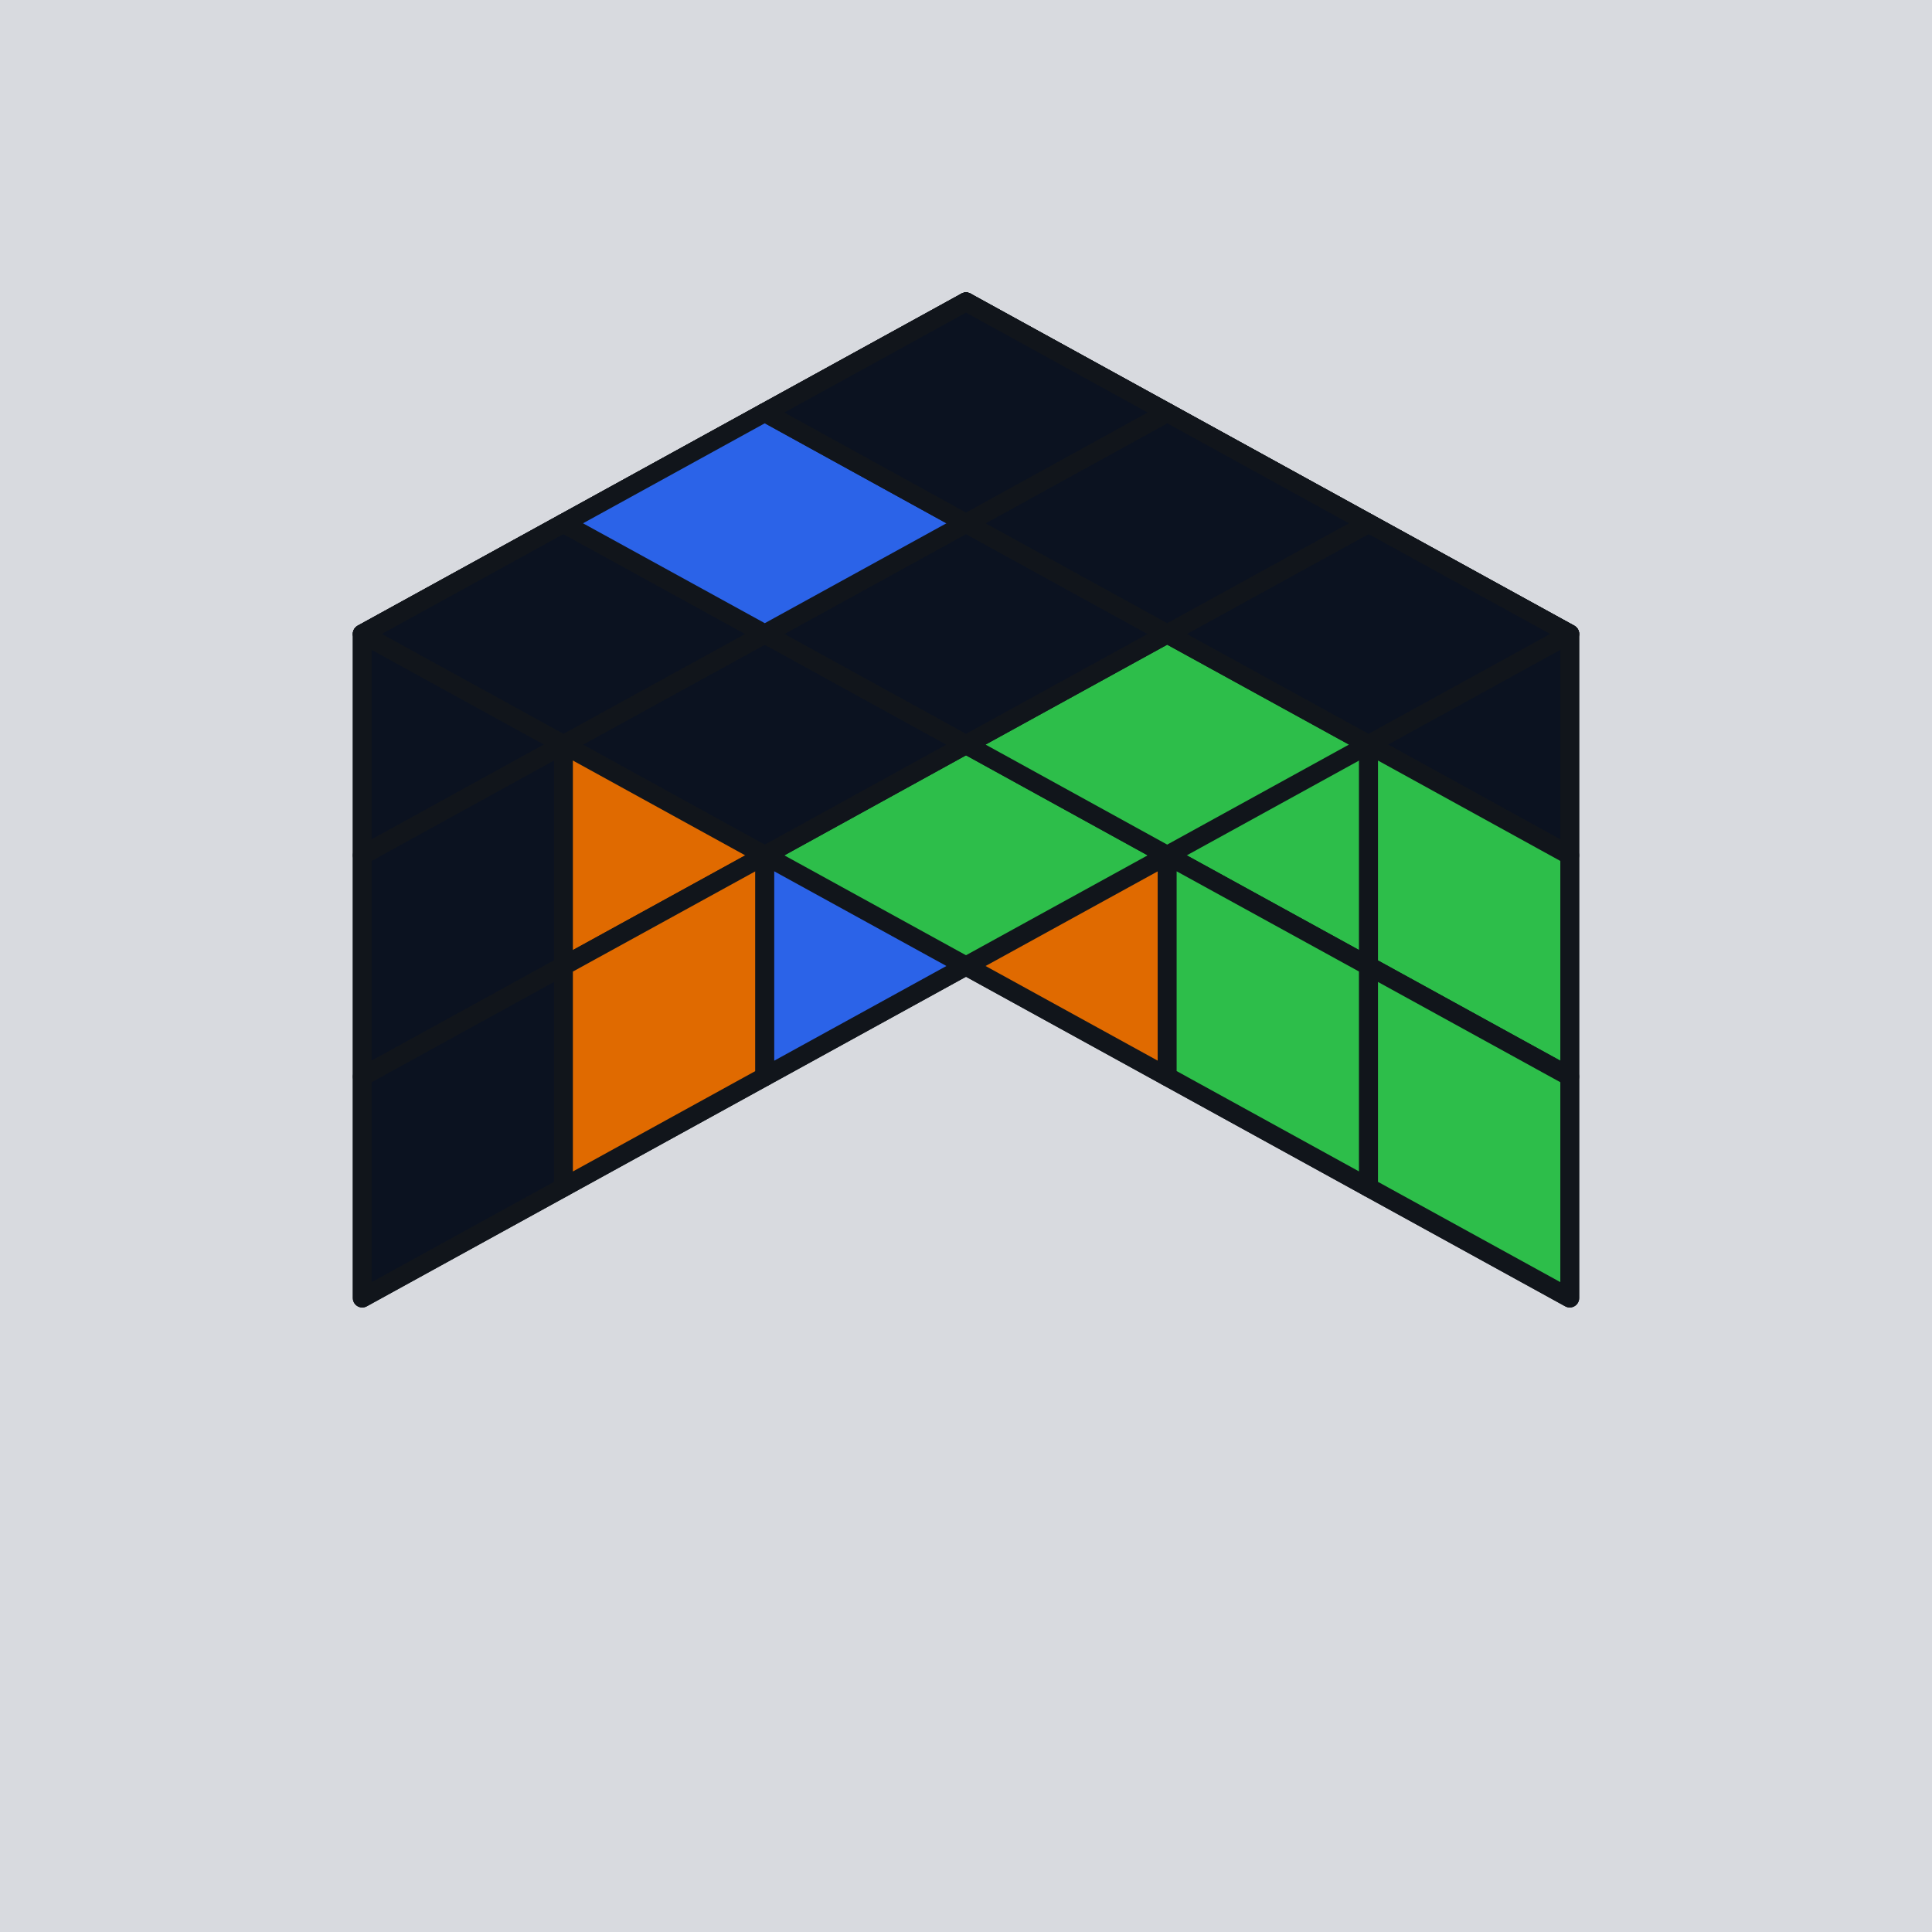
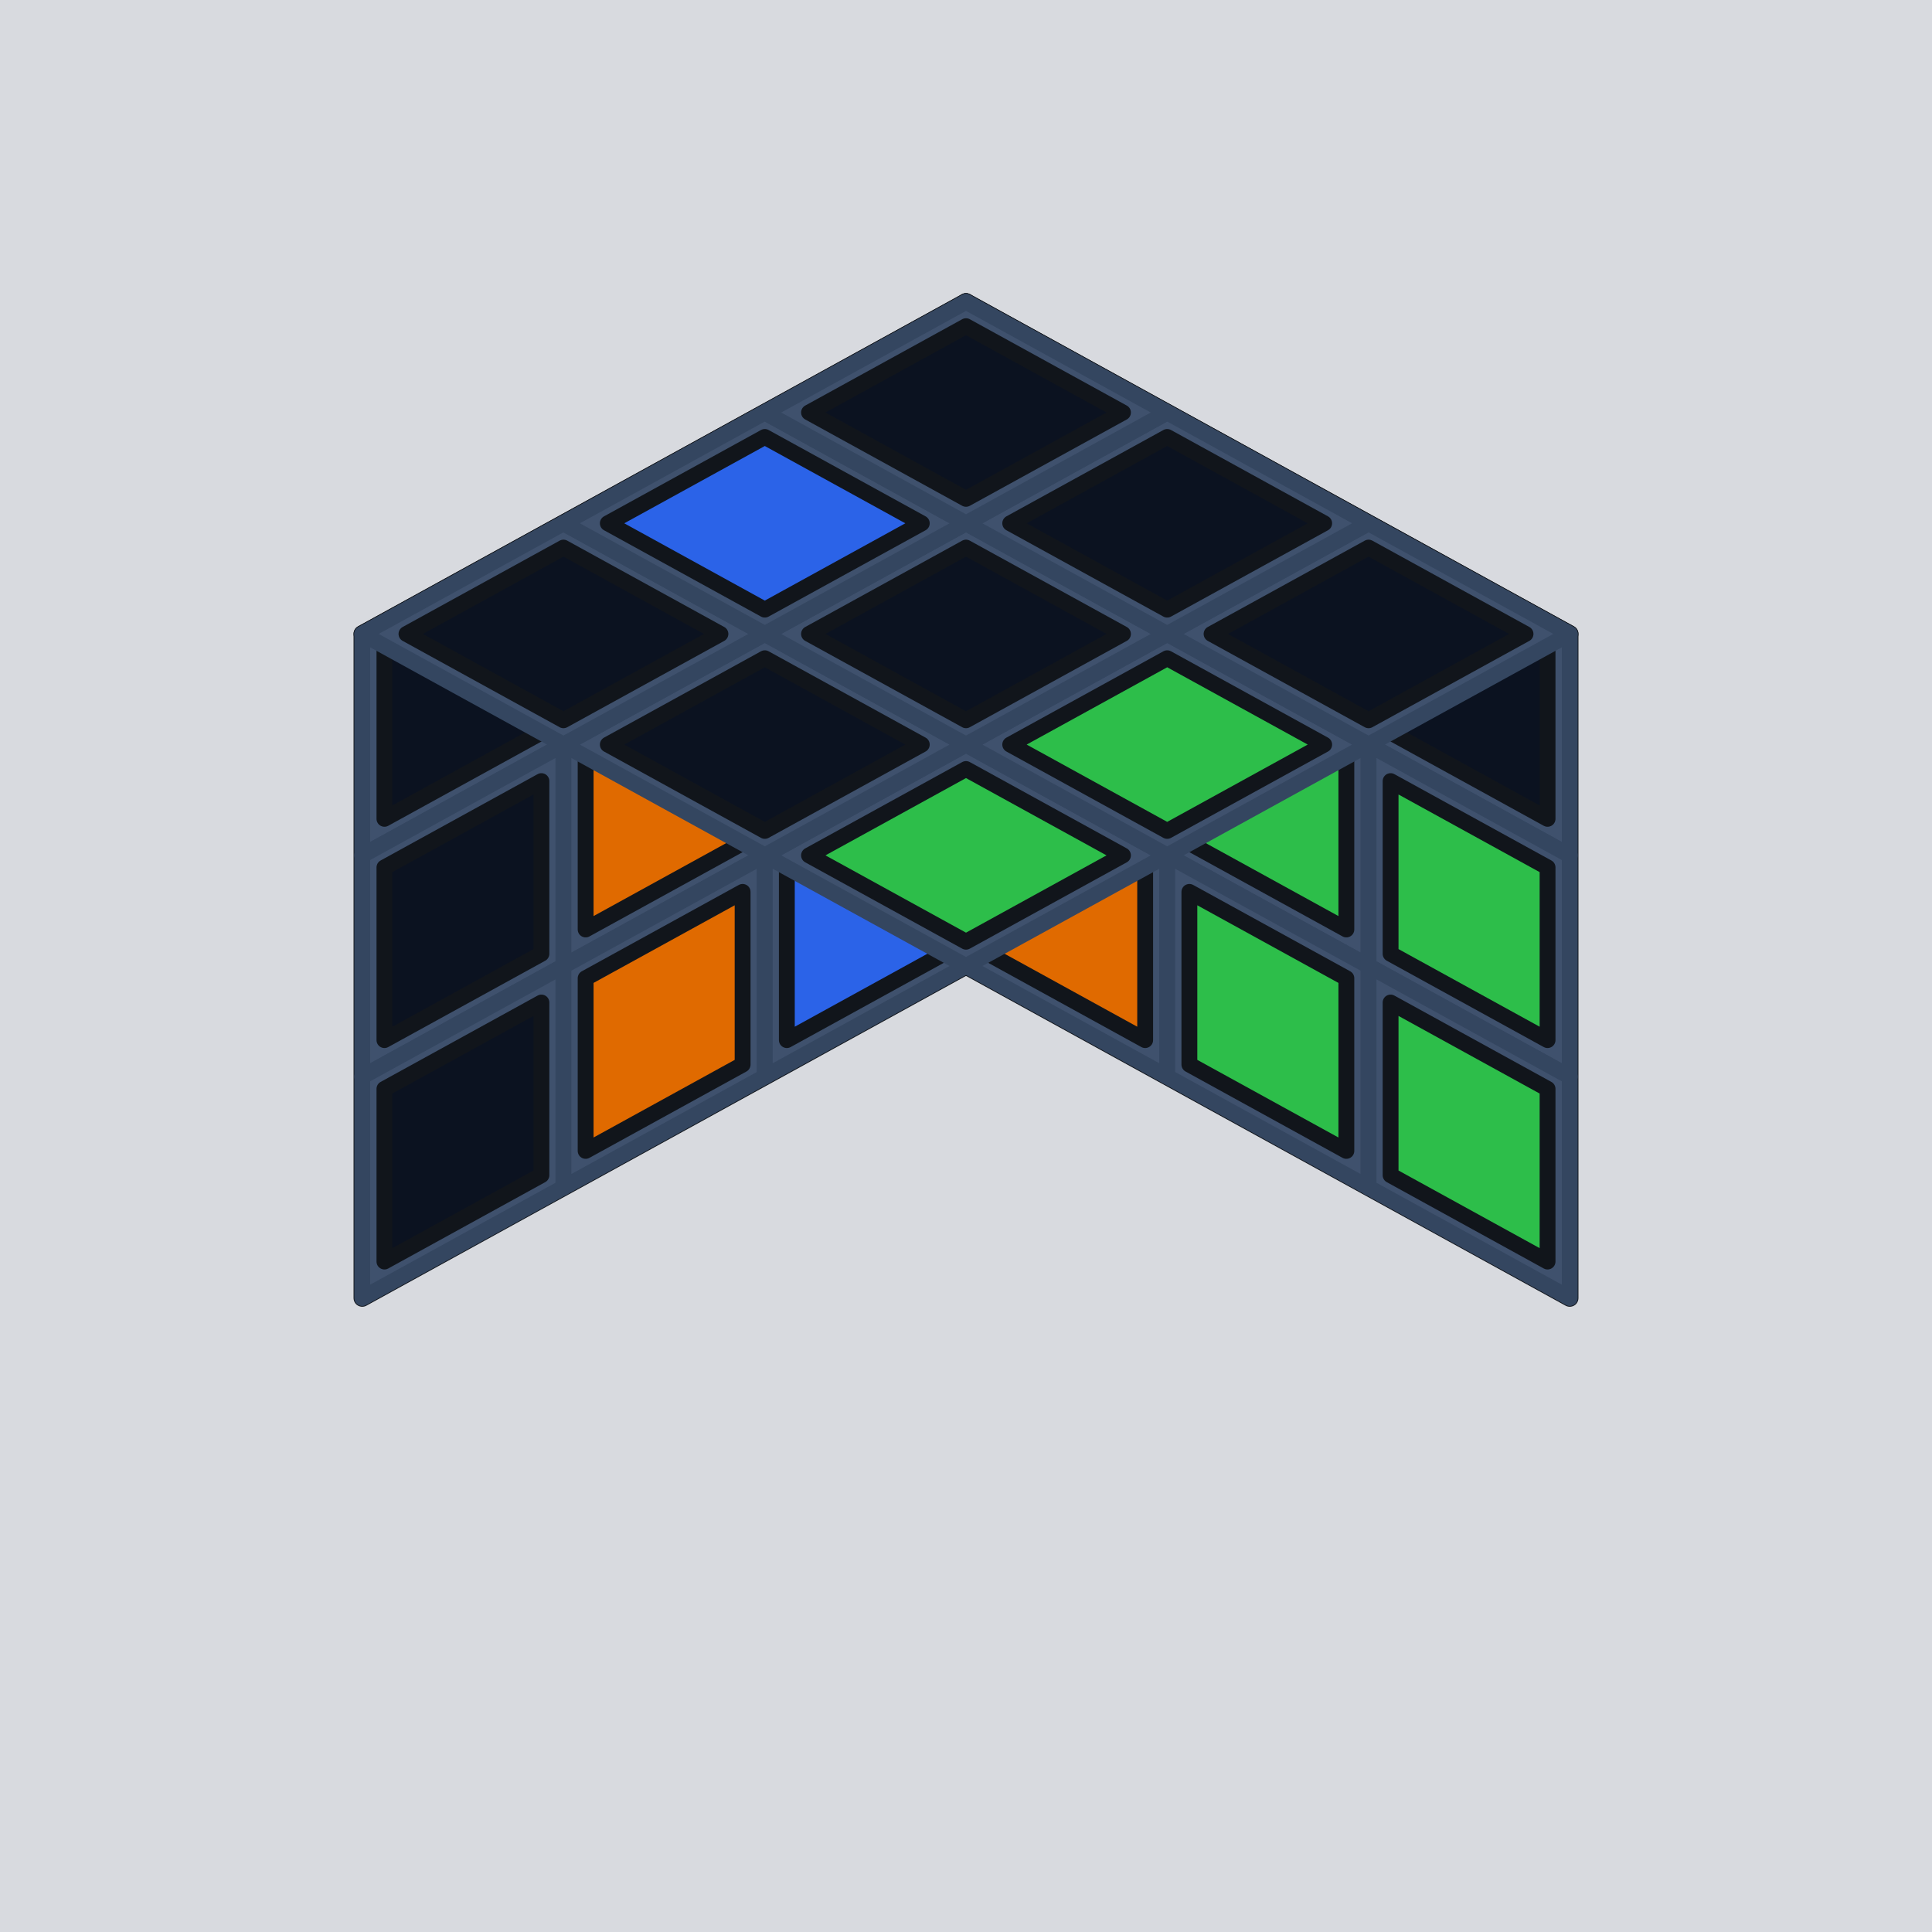
<svg xmlns="http://www.w3.org/2000/svg" viewBox="0 0 128 128">
  <rect x="0" y="0" width="128" height="128" fill="#D8DADF" />
-   <polygon points="64.00,64.00 104.00,42.00 64.00,20.00 24.00,42.00" fill="#0B1220" stroke="#11151B" stroke-width="1.25" stroke-linejoin="round" />
-   <polygon points="24.00,42.00 64.00,20.00 64.00,64.00 24.00,86.00" fill="#0B1220" stroke="#11151B" stroke-width="1.25" stroke-linejoin="round" />
-   <polygon points="64.00,20.00 104.00,42.00 104.00,86.00 64.00,64.00" fill="#0B1220" stroke="#11151B" stroke-width="1.25" stroke-linejoin="round" />
-   <polygon points="24.00,42.00 37.33,34.67 37.33,49.33 24.00,56.67" fill="#0B1220" stroke="#11151B" stroke-width="1.25" stroke-linejoin="round" />
-   <polygon points="37.33,34.67 50.67,27.33 50.67,42.00 37.33,49.33" fill="#E06A00" stroke="#11151B" stroke-width="1.25" stroke-linejoin="round" />
-   <polygon points="50.67,27.33 64.00,20.00 64.00,34.67 50.67,42.00" fill="#0B1220" stroke="#11151B" stroke-width="1.25" stroke-linejoin="round" />
-   <polygon points="24.00,56.67 37.33,49.33 37.33,64.00 24.00,71.33" fill="#0B1220" stroke="#11151B" stroke-width="1.25" stroke-linejoin="round" />
-   <polygon points="37.33,49.33 50.67,42.00 50.67,56.67 37.33,64.00" fill="#E06A00" stroke="#11151B" stroke-width="1.25" stroke-linejoin="round" />
-   <polygon points="50.67,42.00 64.00,34.67 64.00,49.33 50.67,56.67" fill="#0B1220" stroke="#11151B" stroke-width="1.25" stroke-linejoin="round" />
-   <polygon points="24.00,71.33 37.33,64.00 37.33,78.67 24.00,86.00" fill="#0B1220" stroke="#11151B" stroke-width="1.25" stroke-linejoin="round" />
-   <polygon points="37.33,64.00 50.67,56.67 50.67,71.33 37.33,78.67" fill="#E06A00" stroke="#11151B" stroke-width="1.25" stroke-linejoin="round" />
-   <polygon points="50.67,56.67 64.00,49.33 64.00,64.00 50.67,71.33" fill="#2B63E8" stroke="#11151B" stroke-width="1.25" stroke-linejoin="round" />
-   <polygon points="64.00,20.00 77.33,27.33 77.33,42.00 64.00,34.67" fill="#0B1220" stroke="#11151B" stroke-width="1.25" stroke-linejoin="round" />
-   <polygon points="77.33,27.33 90.67,34.67 90.67,49.33 77.33,42.00" fill="#0B1220" stroke="#11151B" stroke-width="1.25" stroke-linejoin="round" />
-   <polygon points="90.67,34.67 104.00,42.00 104.00,56.67 90.67,49.33" fill="#0B1220" stroke="#11151B" stroke-width="1.25" stroke-linejoin="round" />
-   <polygon points="64.00,34.67 77.33,42.00 77.33,56.67 64.00,49.33" fill="#0B1220" stroke="#11151B" stroke-width="1.25" stroke-linejoin="round" />
-   <polygon points="77.33,42.00 90.67,49.33 90.67,64.00 77.33,56.67" fill="#2DBE4A" stroke="#11151B" stroke-width="1.25" stroke-linejoin="round" />
-   <polygon points="90.67,49.33 104.00,56.67 104.00,71.33 90.67,64.00" fill="#2DBE4A" stroke="#11151B" stroke-width="1.25" stroke-linejoin="round" />
-   <polygon points="64.00,49.33 77.33,56.67 77.33,71.33 64.00,64.00" fill="#E06A00" stroke="#11151B" stroke-width="1.25" stroke-linejoin="round" />
-   <polygon points="77.33,56.67 90.67,64.00 90.67,78.67 77.33,71.33" fill="#2DBE4A" stroke="#11151B" stroke-width="1.25" stroke-linejoin="round" />
-   <polygon points="90.67,64.00 104.00,71.33 104.00,86.00 90.67,78.67" fill="#2DBE4A" stroke="#11151B" stroke-width="1.25" stroke-linejoin="round" />
-   <polygon points="64.00,64.00 77.33,56.67 64.00,49.33 50.67,56.67" fill="#2DBE4A" stroke="#11151B" stroke-width="1.25" stroke-linejoin="round" />
-   <polygon points="77.33,56.67 90.67,49.33 77.33,42.00 64.00,49.33" fill="#2DBE4A" stroke="#11151B" stroke-width="1.25" stroke-linejoin="round" />
-   <polygon points="90.67,49.33 104.00,42.00 90.67,34.67 77.33,42.00" fill="#0B1220" stroke="#11151B" stroke-width="1.25" stroke-linejoin="round" />
-   <polygon points="50.67,56.67 64.00,49.33 50.67,42.00 37.33,49.33" fill="#0B1220" stroke="#11151B" stroke-width="1.25" stroke-linejoin="round" />
-   <polygon points="64.00,49.33 77.33,42.00 64.00,34.67 50.67,42.00" fill="#0B1220" stroke="#11151B" stroke-width="1.25" stroke-linejoin="round" />
-   <polygon points="77.33,42.00 90.67,34.67 77.33,27.33 64.00,34.67" fill="#0B1220" stroke="#11151B" stroke-width="1.25" stroke-linejoin="round" />
-   <polygon points="37.33,49.33 50.67,42.00 37.33,34.67 24.00,42.00" fill="#0B1220" stroke="#11151B" stroke-width="1.25" stroke-linejoin="round" />
-   <polygon points="50.67,42.00 64.00,34.67 50.67,27.33 37.33,34.67" fill="#2B63E8" stroke="#11151B" stroke-width="1.25" stroke-linejoin="round" />
-   <polygon points="64.00,34.67 77.33,27.33 64.00,20.00 50.67,27.33" fill="#0B1220" stroke="#11151B" stroke-width="1.25" stroke-linejoin="round" />
+   <polygon points="64.00,64.00 104.00,42.00 64.00,20.00 24.00,42.00" fill="#0B1220" stroke="#11151B" stroke-width="1.15" stroke-linejoin="round" />
+   <polygon points="24.00,42.00 64.00,20.00 64.00,64.00 24.00,86.00" fill="#0B1220" stroke="#11151B" stroke-width="1.15" stroke-linejoin="round" />
+   <polygon points="64.00,20.00 104.00,42.00 104.00,86.00 64.00,64.00" fill="#0B1220" stroke="#11151B" stroke-width="1.15" stroke-linejoin="round" />
+   <polygon points="24.00,42.00 37.33,34.67 37.33,49.33 24.00,56.67" fill="#3F516D" stroke="#344660" stroke-width="1.05" stroke-linejoin="round" />
+   <polygon points="25.47,42.81 35.87,37.09 35.87,48.53 25.47,54.25" fill="#0B1220" stroke="#11151B" stroke-width="1.05" stroke-linejoin="round" />
+   <polygon points="37.33,34.67 50.67,27.33 50.67,42.00 37.33,49.33" fill="#3F516D" stroke="#344660" stroke-width="1.05" stroke-linejoin="round" />
+   <polygon points="38.80,35.47 49.20,29.75 49.20,41.19 38.80,46.91" fill="#E06A00" stroke="#11151B" stroke-width="1.05" stroke-linejoin="round" />
+   <polygon points="50.67,27.33 64.00,20.00 64.00,34.67 50.67,42.00" fill="#3F516D" stroke="#344660" stroke-width="1.05" stroke-linejoin="round" />
+   <polygon points="52.13,28.14 62.53,22.42 62.53,33.86 52.13,39.58" fill="#0B1220" stroke="#11151B" stroke-width="1.05" stroke-linejoin="round" />
+   <polygon points="24.00,56.67 37.33,49.33 37.33,64.00 24.00,71.33" fill="#3F516D" stroke="#344660" stroke-width="1.05" stroke-linejoin="round" />
+   <polygon points="25.47,57.47 35.87,51.75 35.87,63.19 25.47,68.91" fill="#0B1220" stroke="#11151B" stroke-width="1.05" stroke-linejoin="round" />
+   <polygon points="37.33,49.33 50.67,42.00 50.67,56.67 37.33,64.00" fill="#3F516D" stroke="#344660" stroke-width="1.05" stroke-linejoin="round" />
+   <polygon points="38.80,50.14 49.20,44.42 49.20,55.86 38.80,61.58" fill="#E06A00" stroke="#11151B" stroke-width="1.05" stroke-linejoin="round" />
+   <polygon points="50.67,42.00 64.00,34.67 64.00,49.33 50.67,56.67" fill="#3F516D" stroke="#344660" stroke-width="1.05" stroke-linejoin="round" />
+   <polygon points="52.13,42.81 62.53,37.09 62.53,48.53 52.13,54.25" fill="#0B1220" stroke="#11151B" stroke-width="1.05" stroke-linejoin="round" />
+   <polygon points="24.00,71.33 37.33,64.00 37.33,78.67 24.00,86.00" fill="#3F516D" stroke="#344660" stroke-width="1.05" stroke-linejoin="round" />
+   <polygon points="25.47,72.14 35.87,66.42 35.87,77.86 25.47,83.58" fill="#0B1220" stroke="#11151B" stroke-width="1.05" stroke-linejoin="round" />
+   <polygon points="37.33,64.00 50.67,56.67 50.67,71.33 37.33,78.67" fill="#3F516D" stroke="#344660" stroke-width="1.05" stroke-linejoin="round" />
+   <polygon points="38.80,64.81 49.20,59.09 49.20,70.53 38.80,76.25" fill="#E06A00" stroke="#11151B" stroke-width="1.05" stroke-linejoin="round" />
+   <polygon points="50.67,56.67 64.00,49.33 64.00,64.00 50.67,71.33" fill="#3F516D" stroke="#344660" stroke-width="1.05" stroke-linejoin="round" />
+   <polygon points="52.13,57.47 62.53,51.75 62.53,63.19 52.13,68.91" fill="#2B63E8" stroke="#11151B" stroke-width="1.05" stroke-linejoin="round" />
+   <polygon points="64.00,20.00 77.33,27.33 77.33,42.00 64.00,34.67" fill="#3F516D" stroke="#344660" stroke-width="1.05" stroke-linejoin="round" />
+   <polygon points="65.47,22.42 75.87,28.14 75.87,39.58 65.47,33.86" fill="#0B1220" stroke="#11151B" stroke-width="1.05" stroke-linejoin="round" />
+   <polygon points="77.33,27.33 90.67,34.67 90.67,49.33 77.33,42.00" fill="#3F516D" stroke="#344660" stroke-width="1.05" stroke-linejoin="round" />
+   <polygon points="78.80,29.75 89.20,35.47 89.20,46.91 78.80,41.19" fill="#0B1220" stroke="#11151B" stroke-width="1.05" stroke-linejoin="round" />
+   <polygon points="90.67,34.67 104.00,42.00 104.00,56.67 90.67,49.33" fill="#3F516D" stroke="#344660" stroke-width="1.05" stroke-linejoin="round" />
+   <polygon points="92.13,37.09 102.53,42.81 102.53,54.25 92.13,48.53" fill="#0B1220" stroke="#11151B" stroke-width="1.05" stroke-linejoin="round" />
+   <polygon points="64.00,34.67 77.33,42.00 77.33,56.67 64.00,49.33" fill="#3F516D" stroke="#344660" stroke-width="1.05" stroke-linejoin="round" />
+   <polygon points="65.47,37.09 75.87,42.81 75.87,54.25 65.47,48.53" fill="#0B1220" stroke="#11151B" stroke-width="1.05" stroke-linejoin="round" />
+   <polygon points="77.33,42.00 90.67,49.33 90.67,64.00 77.33,56.67" fill="#3F516D" stroke="#344660" stroke-width="1.05" stroke-linejoin="round" />
+   <polygon points="78.80,44.42 89.20,50.14 89.20,61.58 78.80,55.86" fill="#2DBE4A" stroke="#11151B" stroke-width="1.05" stroke-linejoin="round" />
+   <polygon points="90.67,49.33 104.00,56.67 104.00,71.33 90.67,64.00" fill="#3F516D" stroke="#344660" stroke-width="1.05" stroke-linejoin="round" />
+   <polygon points="92.13,51.75 102.53,57.47 102.53,68.91 92.13,63.19" fill="#2DBE4A" stroke="#11151B" stroke-width="1.05" stroke-linejoin="round" />
+   <polygon points="64.00,49.33 77.33,56.67 77.33,71.33 64.00,64.00" fill="#3F516D" stroke="#344660" stroke-width="1.05" stroke-linejoin="round" />
+   <polygon points="65.47,51.75 75.87,57.47 75.87,68.91 65.47,63.19" fill="#E06A00" stroke="#11151B" stroke-width="1.05" stroke-linejoin="round" />
+   <polygon points="77.33,56.67 90.67,64.00 90.67,78.67 77.33,71.33" fill="#3F516D" stroke="#344660" stroke-width="1.05" stroke-linejoin="round" />
+   <polygon points="78.80,59.09 89.20,64.81 89.20,76.25 78.80,70.53" fill="#2DBE4A" stroke="#11151B" stroke-width="1.05" stroke-linejoin="round" />
+   <polygon points="90.67,64.00 104.00,71.33 104.00,86.00 90.67,78.67" fill="#3F516D" stroke="#344660" stroke-width="1.05" stroke-linejoin="round" />
+   <polygon points="92.13,66.42 102.53,72.14 102.53,83.58 92.13,77.86" fill="#2DBE4A" stroke="#11151B" stroke-width="1.05" stroke-linejoin="round" />
+   <polygon points="64.00,64.00 77.33,56.67 64.00,49.33 50.67,56.67" fill="#3F516D" stroke="#344660" stroke-width="1.05" stroke-linejoin="round" />
+   <polygon points="64.00,62.39 74.40,56.67 64.00,50.95 53.60,56.67" fill="#2DBE4A" stroke="#11151B" stroke-width="1.05" stroke-linejoin="round" />
+   <polygon points="77.33,56.67 90.67,49.33 77.33,42.00 64.00,49.33" fill="#3F516D" stroke="#344660" stroke-width="1.05" stroke-linejoin="round" />
+   <polygon points="77.33,55.05 87.73,49.33 77.33,43.61 66.93,49.33" fill="#2DBE4A" stroke="#11151B" stroke-width="1.05" stroke-linejoin="round" />
+   <polygon points="90.67,49.33 104.00,42.00 90.67,34.67 77.33,42.00" fill="#3F516D" stroke="#344660" stroke-width="1.05" stroke-linejoin="round" />
+   <polygon points="90.67,47.72 101.07,42.00 90.67,36.28 80.27,42.00" fill="#0B1220" stroke="#11151B" stroke-width="1.05" stroke-linejoin="round" />
+   <polygon points="50.67,56.67 64.00,49.33 50.67,42.00 37.33,49.33" fill="#3F516D" stroke="#344660" stroke-width="1.05" stroke-linejoin="round" />
+   <polygon points="50.67,55.05 61.07,49.33 50.67,43.61 40.27,49.33" fill="#0B1220" stroke="#11151B" stroke-width="1.05" stroke-linejoin="round" />
+   <polygon points="64.00,49.33 77.33,42.00 64.00,34.67 50.67,42.00" fill="#3F516D" stroke="#344660" stroke-width="1.05" stroke-linejoin="round" />
+   <polygon points="64.00,47.72 74.40,42.00 64.00,36.28 53.60,42.00" fill="#0B1220" stroke="#11151B" stroke-width="1.05" stroke-linejoin="round" />
+   <polygon points="77.33,42.00 90.67,34.67 77.33,27.33 64.00,34.67" fill="#3F516D" stroke="#344660" stroke-width="1.05" stroke-linejoin="round" />
+   <polygon points="77.33,40.39 87.73,34.67 77.33,28.95 66.93,34.67" fill="#0B1220" stroke="#11151B" stroke-width="1.05" stroke-linejoin="round" />
+   <polygon points="37.33,49.33 50.67,42.00 37.33,34.67 24.00,42.00" fill="#3F516D" stroke="#344660" stroke-width="1.05" stroke-linejoin="round" />
+   <polygon points="37.33,47.72 47.73,42.00 37.33,36.28 26.93,42.00" fill="#0B1220" stroke="#11151B" stroke-width="1.05" stroke-linejoin="round" />
+   <polygon points="50.67,42.00 64.00,34.67 50.67,27.33 37.33,34.67" fill="#3F516D" stroke="#344660" stroke-width="1.05" stroke-linejoin="round" />
+   <polygon points="50.67,40.39 61.07,34.67 50.67,28.95 40.27,34.67" fill="#2B63E8" stroke="#11151B" stroke-width="1.05" stroke-linejoin="round" />
+   <polygon points="64.00,34.67 77.33,27.33 64.00,20.00 50.67,27.33" fill="#3F516D" stroke="#344660" stroke-width="1.05" stroke-linejoin="round" />
+   <polygon points="64.00,33.05 74.40,27.33 64.00,21.61 53.60,27.33" fill="#0B1220" stroke="#11151B" stroke-width="1.05" stroke-linejoin="round" />
</svg>
